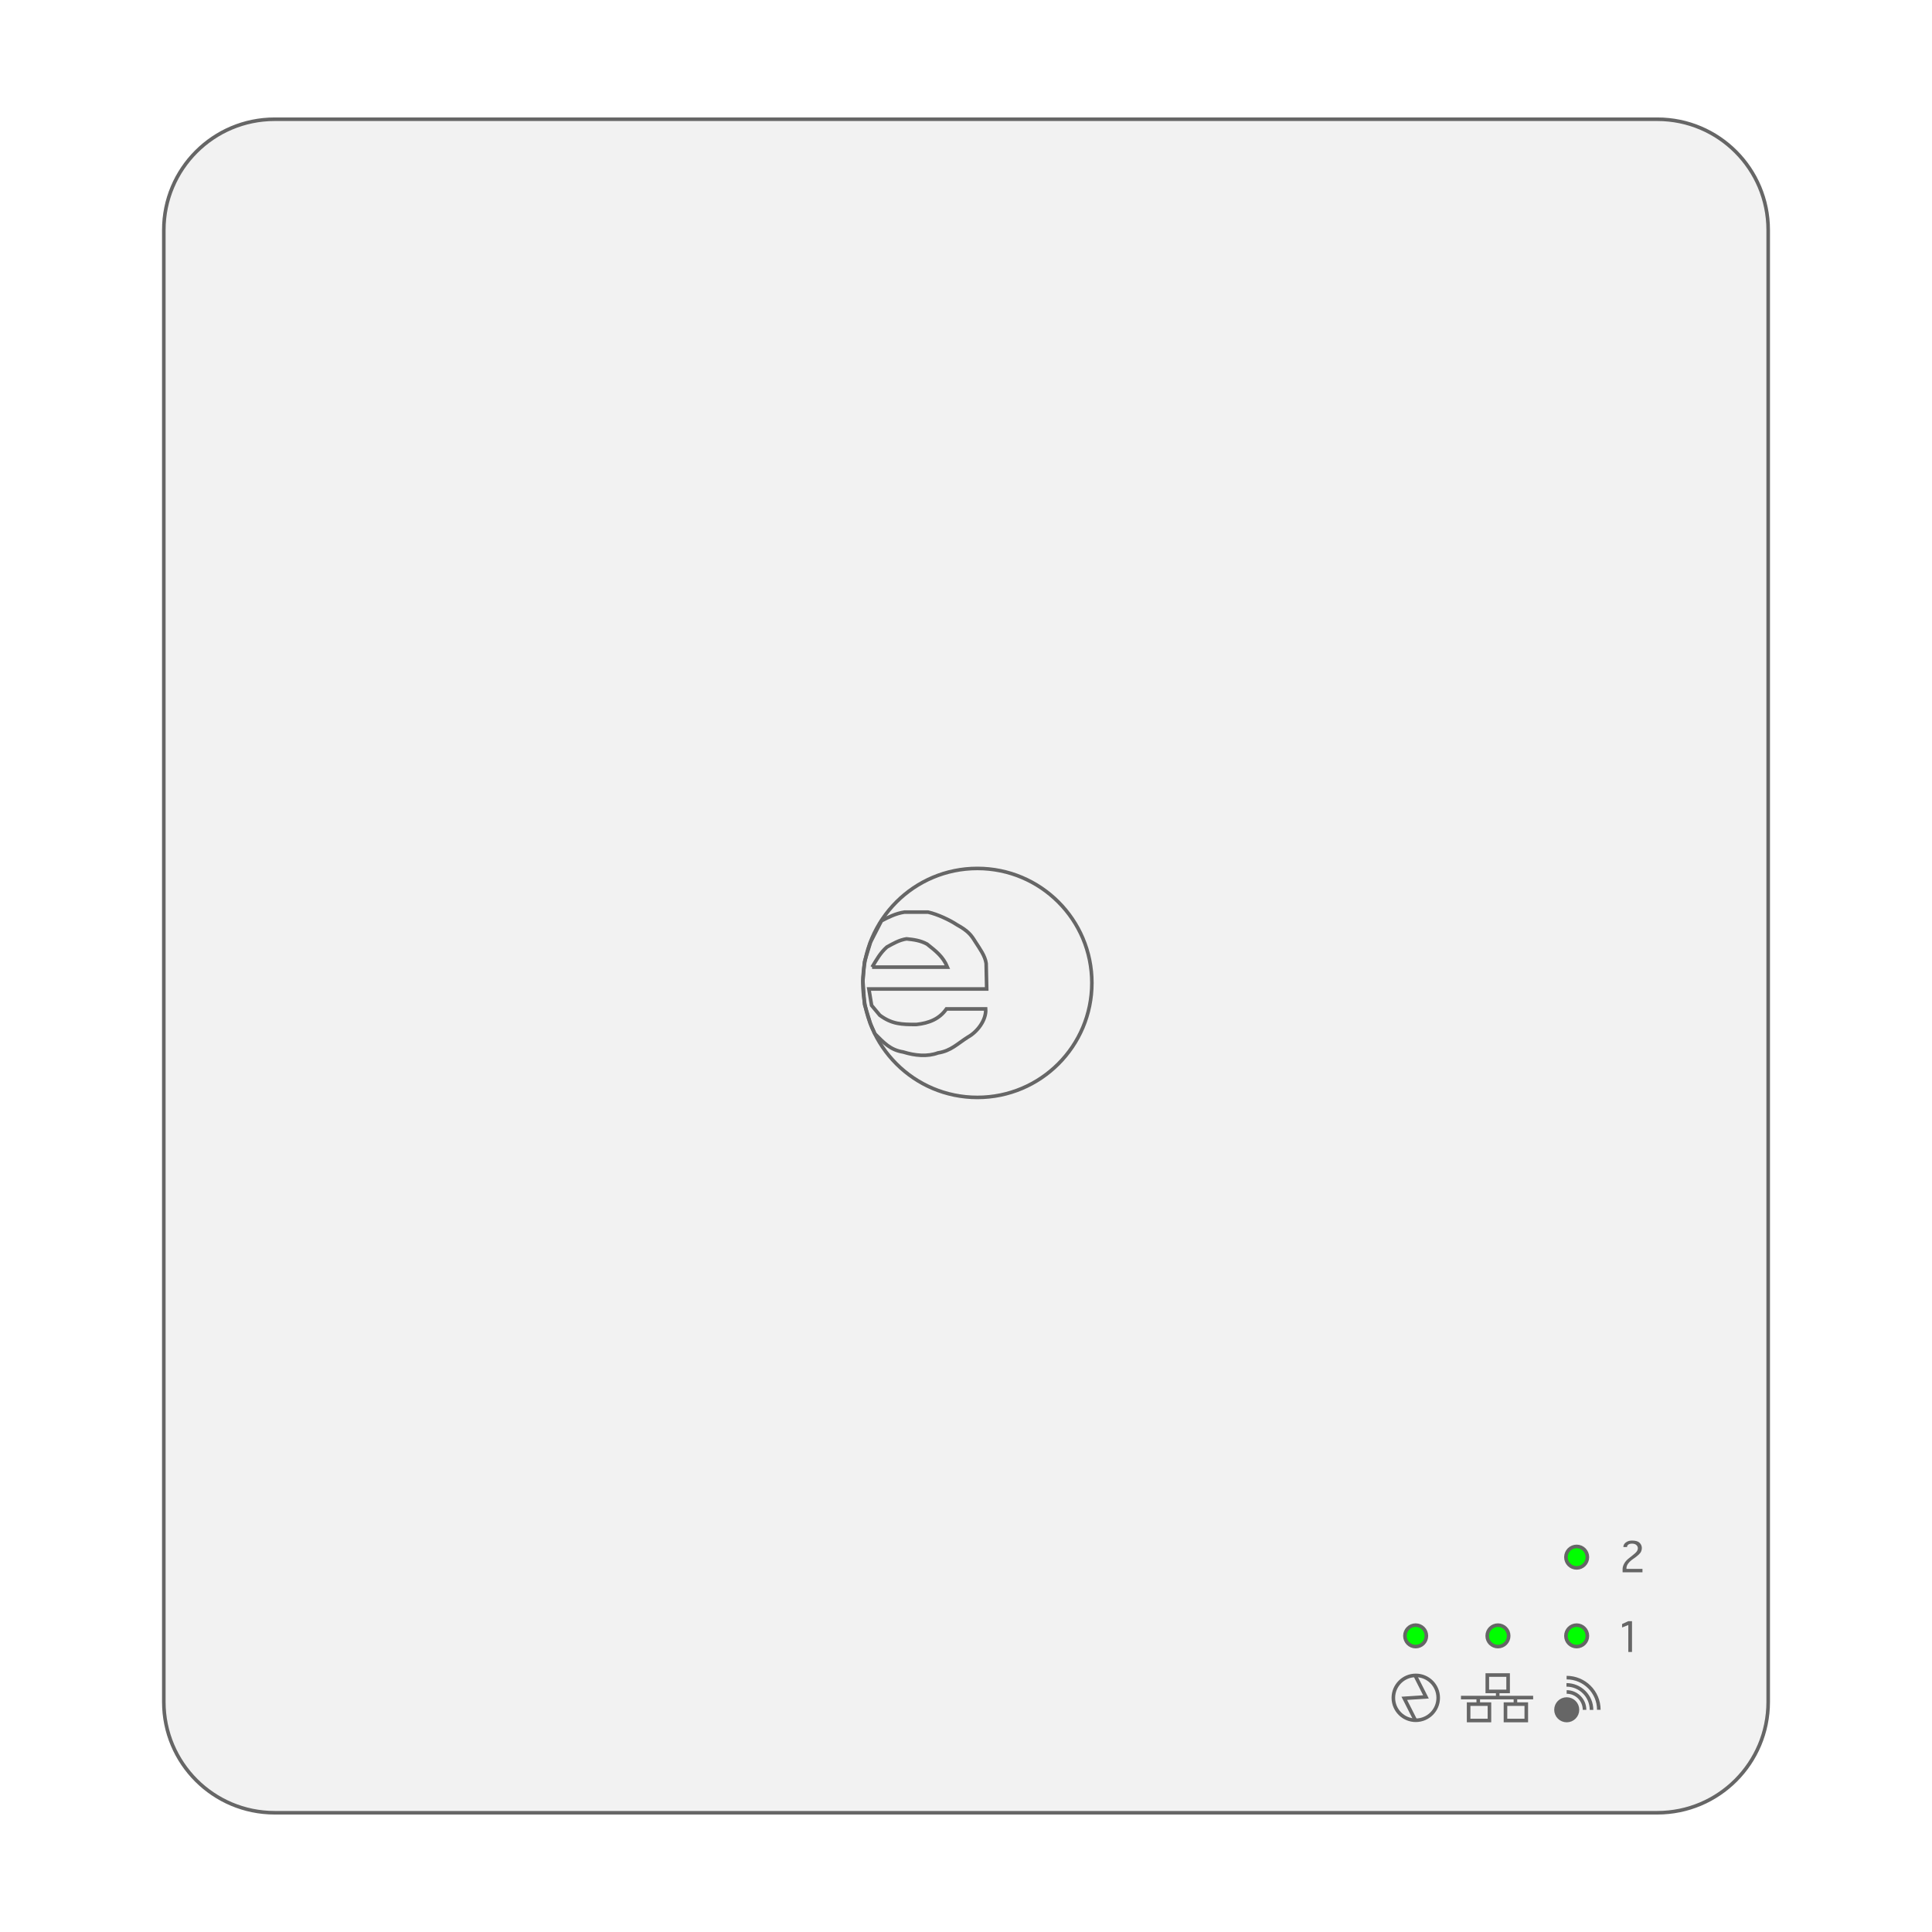
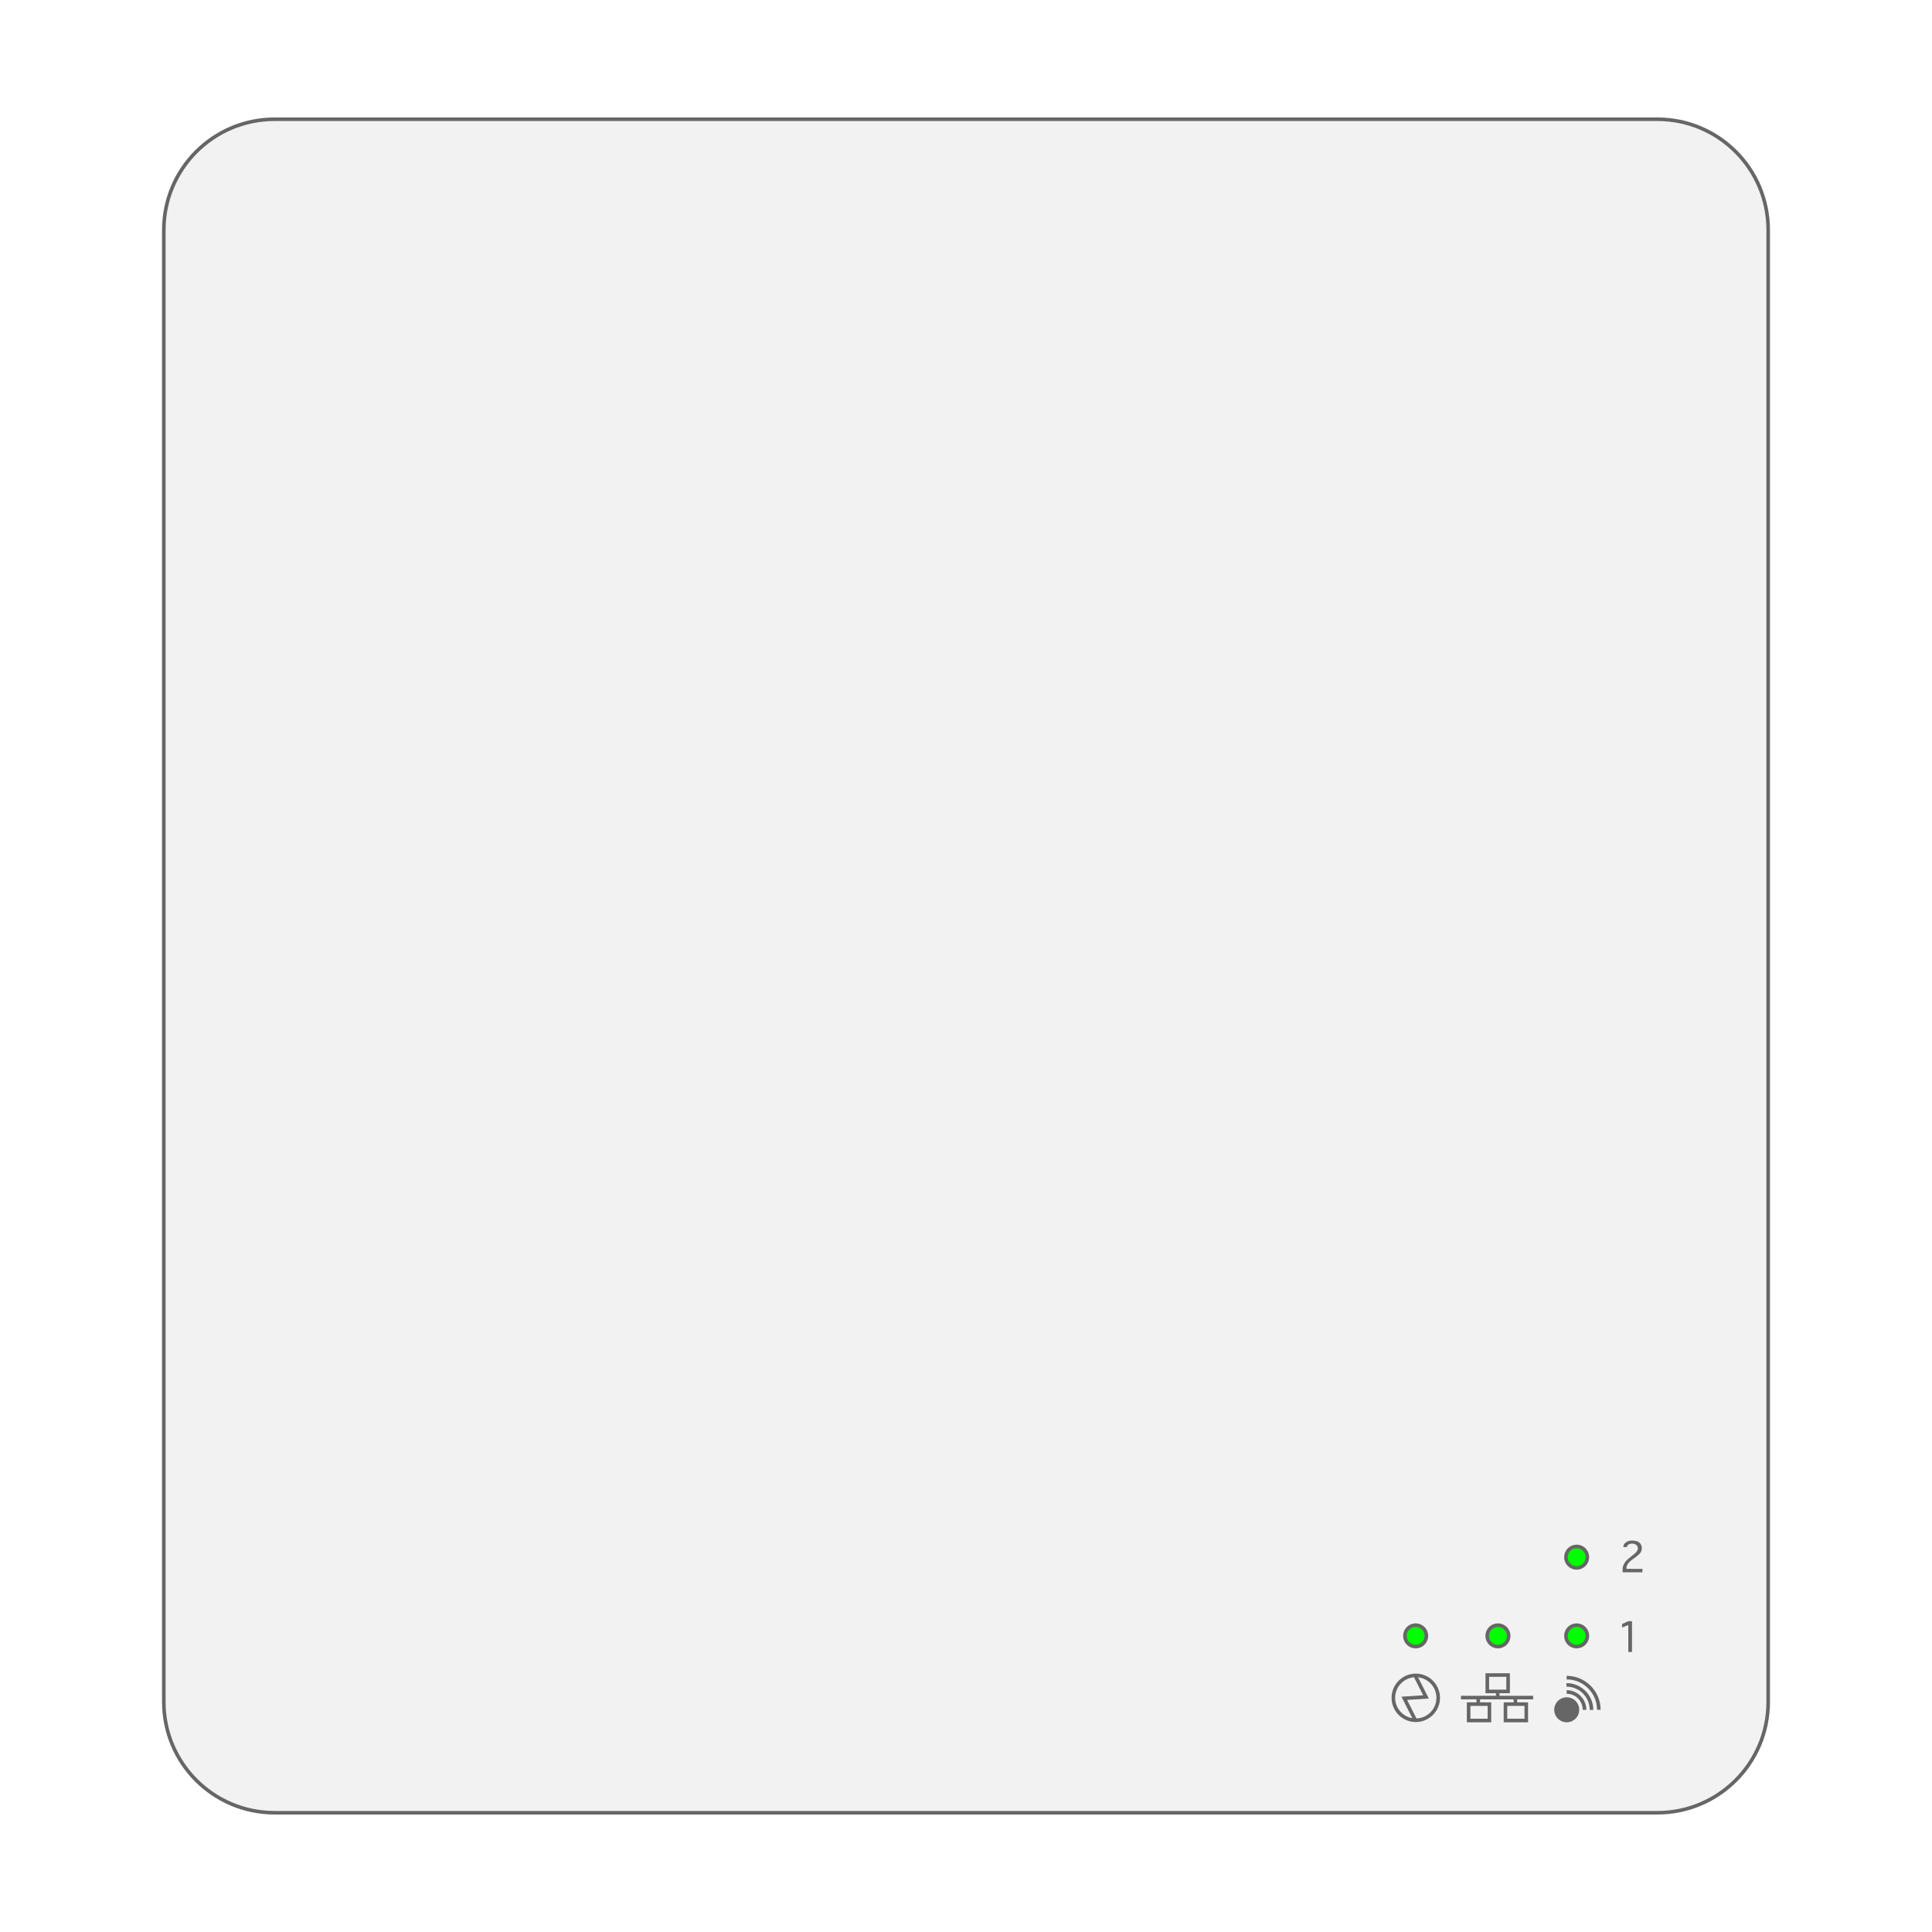
<svg xmlns="http://www.w3.org/2000/svg" width="540" height="540" version="1.1" viewBox="0 0 540 540">
  <g>
    <rect x="45.785" y="33.328" width="448.43" height="473.34" ry="30.973" fill="#f2f2f2" stroke="#666" stroke-linejoin="round" />
    <g fill="#0f0" stroke="#666" stroke-linejoin="round">
      <circle cx="395.68" cy="457.23" r="3" />
      <circle cx="418.68" cy="457.23" r="3" />
      <circle cx="440.68" cy="457.23" r="3" />
      <circle cx="440.68" cy="435.23" r="3" />
    </g>
    <g transform="translate(12.185 -.27183)" fill="none" stroke="#666">
      <ellipse cx="383.53" cy="474.82" rx="6.268" ry="6.268" stroke-linejoin="round" />
      <path transform="translate(161.64 188.15)" d="m221.77 292.92-3.094-6.112 6.064-0.4-2.97-5.864" stroke-width="1px" />
    </g>
    <g transform="translate(12.185 -.27183)" fill="none" stroke="#666">
      <g>
        <rect x="403.52" y="468.45" width="5.817" height="4.579" ry="0" />
        <rect x="408.6" y="476.58" width="5.817" height="4.579" ry="0" />
        <rect x="398.3" y="476.58" width="5.817" height="4.579" ry="0" />
      </g>
      <g stroke-width="1px">
        <path transform="translate(161.64 188.15)" d="m239.35 288.46v-1.856" />
        <path transform="translate(161.64 188.15)" d="m249.74 288.34v-1.733" />
        <path transform="translate(161.64 188.15)" d="m234.52 286.6h20.173" />
        <path transform="translate(161.64 188.15)" d="m244.79 285v1.609" />
      </g>
    </g>
    <g transform="translate(12.185 -.27183)" stroke="#666">
      <circle cx="425.72" cy="478.16" r="3" fill="#666" />
      <g fill="none">
        <path transform="translate(161.64 188.15)" d="m264.06 285.03a5 5 0 0 1 5 5" />
        <path transform="translate(161.64 188.15)" d="m264.01 283.05a7 7 0 0 1 7 7" />
        <path transform="translate(161.64 188.15)" d="m264.05 281.02a9 9 0 0 1 9 9" />
      </g>
    </g>
    <g fill="#666" aria-label="1">
      <path d="m455.12 461.73v-7.539l-1.742 0.695v-0.961l1.742-0.805h1.031v8.609z" fill="#666" />
    </g>
    <g fill="#666" aria-label="2">
      <path d="m453.52 439.46v-0.891q0-0.703 0.43-1.523 0.438-0.828 1.461-1.609l0.578-0.453q1.164-0.898 1.484-1.344 0.312-0.445 0.312-0.922 0-0.5-0.422-0.883-0.414-0.383-1.195-0.383-0.711 0-1.055 0.281-0.344 0.273-0.344 0.617v0.055h-1.031v-0.055q0-0.453 0.305-0.859 0.312-0.406 0.836-0.648 0.523-0.25 1.32-0.25 1.461 0 2.078 0.625 0.625 0.617 0.625 1.484 0 0.453-0.195 0.922-0.195 0.469-0.773 0.977-0.57 0.508-0.93 0.758l-0.422 0.289q-1.984 1.359-1.984 2.656v0.211h4.477v0.945z" />
    </g>
-     <g fill="none" stroke="#666">
-       <circle cx="273.18" cy="274.73" r="32" />
-       <path d="m246.36 257.38c2.006-1.07 4.049-2.067 6.403-2.439h6.64c2.657 0.596 6.124 2.238 8.075 3.54 3.143 1.728 4.006 2.925 5.071 4.653 1.367 2.134 2.774 4.003 3.083 6.138l0.152 7.149h-32.931l0.762 4.59 2.287 2.744c3.432 2.543 6.154 2.592 10.215 2.592 3.622-0.387 6.464-1.568 8.414-4.353h10.968c0.235 3.116-2.398 6.461-4.932 7.854-2.989 1.88-4.752 3.878-8.391 4.441-2.977 1.095-6.387 0.782-9.718-0.246-3.671-0.596-5.402-2.596-7.928-5.104l-1.22-2.744-1.677-5.488-0.457-6.556 0.457-5.336 1.677-5.488z" stroke-width="1px" />
-       <path d="m243.75 270.32h21.059c-1.221-2.969-3.261-4.513-5.686-6.44-1.855-1.014-3.699-1.254-5.748-1.465-2.052 0.321-3.708 1.298-5.488 2.287-1.816 1.577-2.916 3.588-4.136 5.618z" stroke-width="1px" />
-     </g>
  </g>
</svg>
